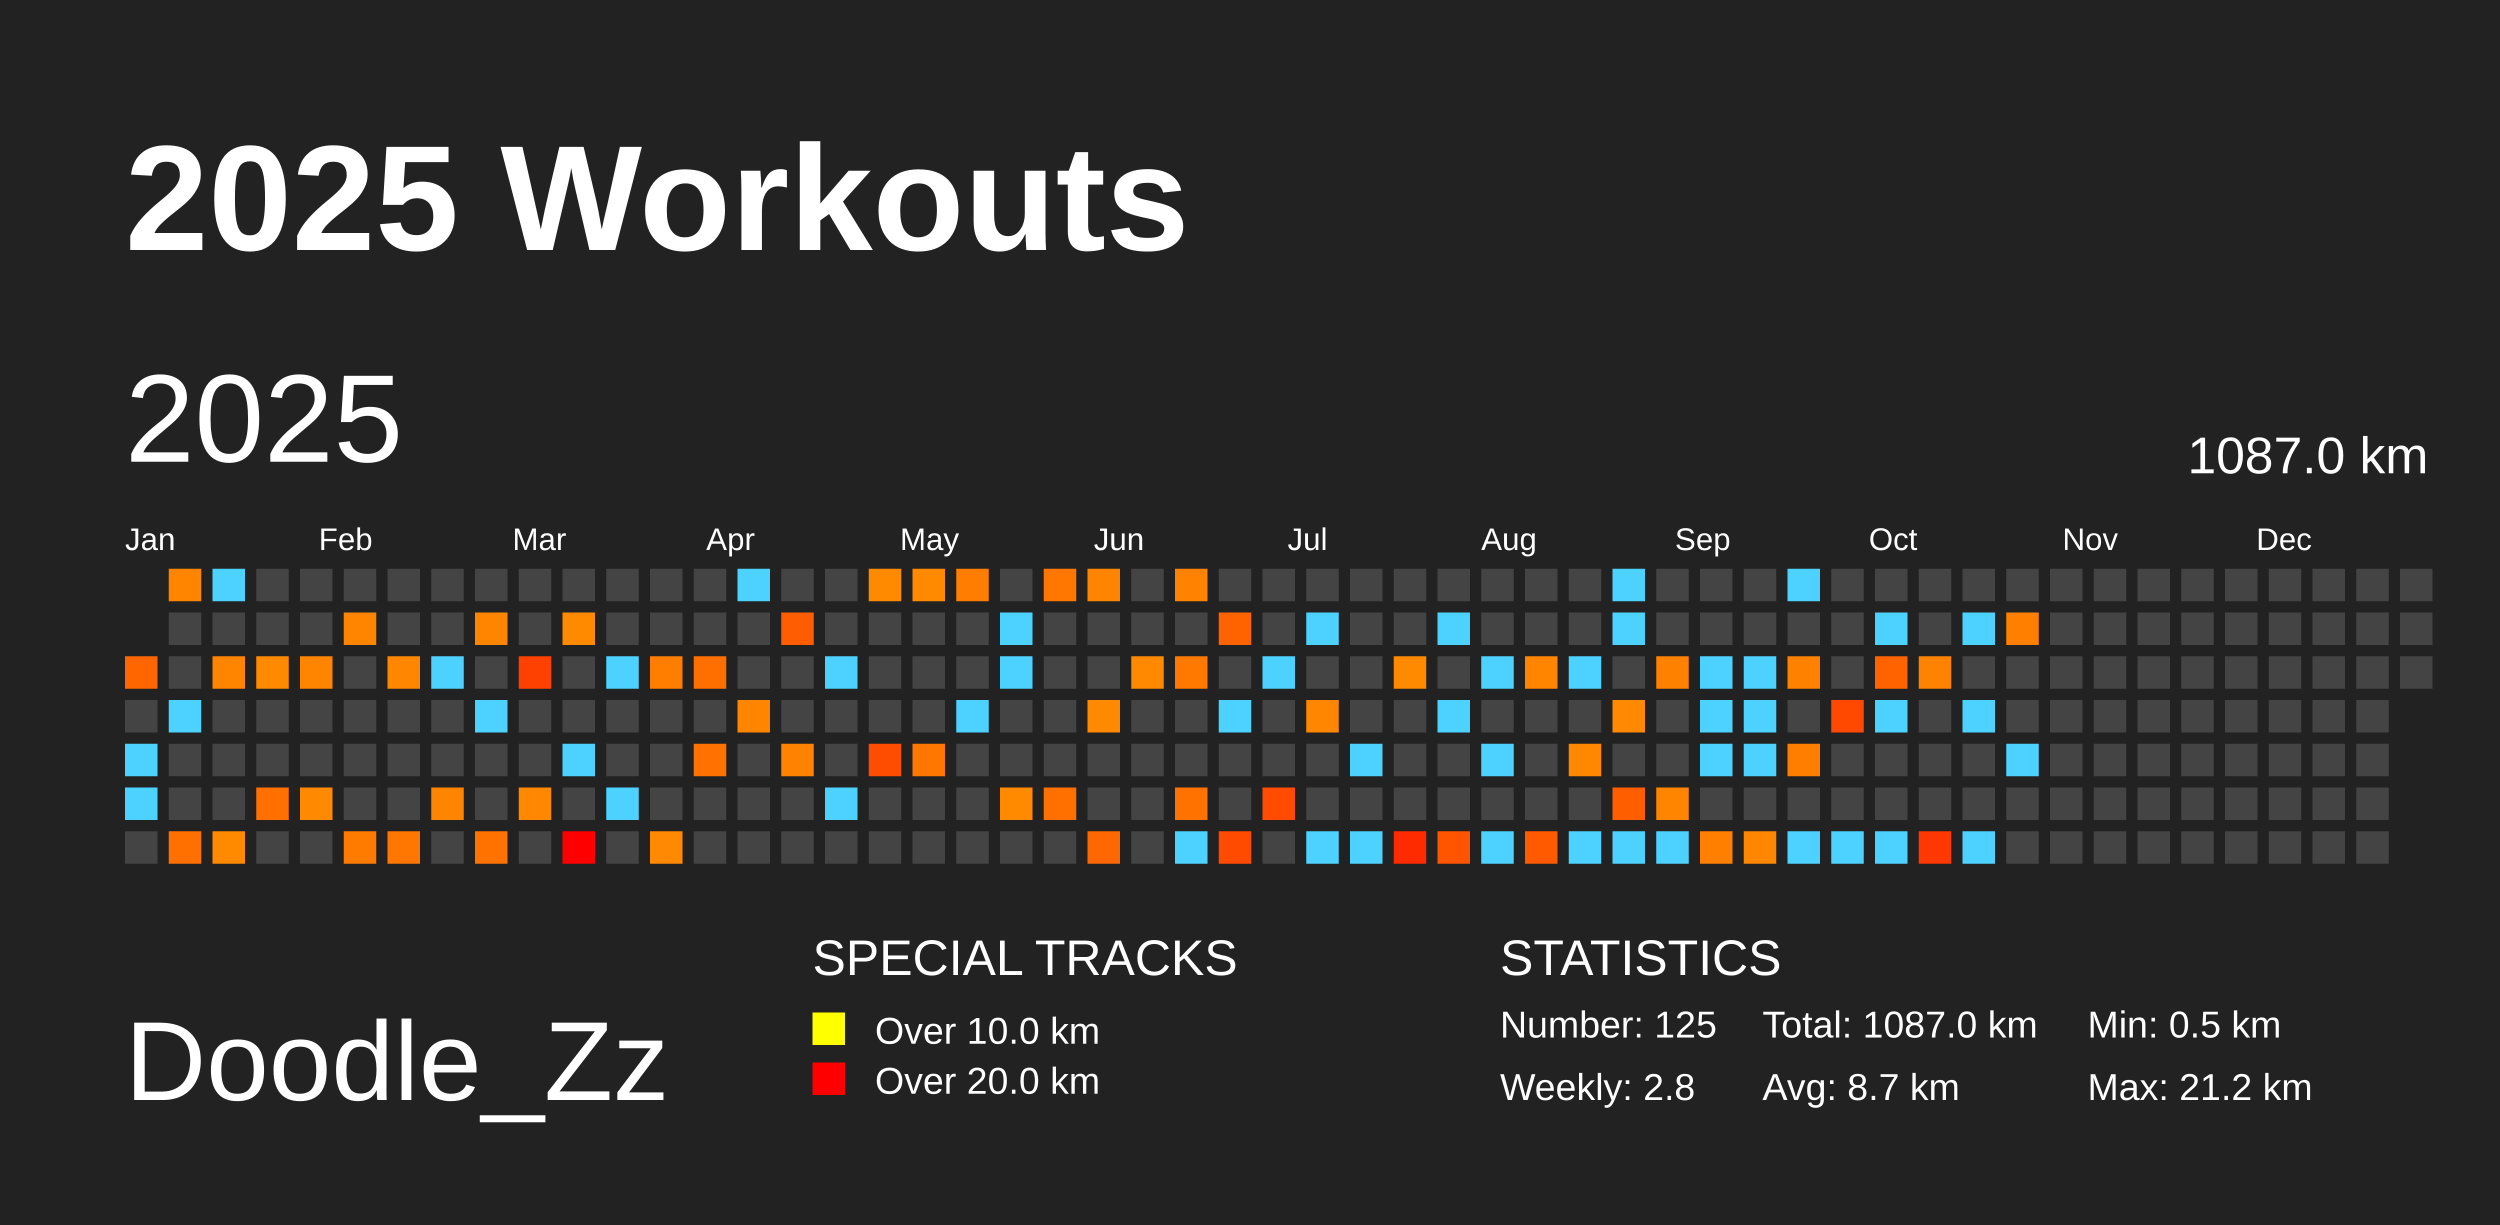
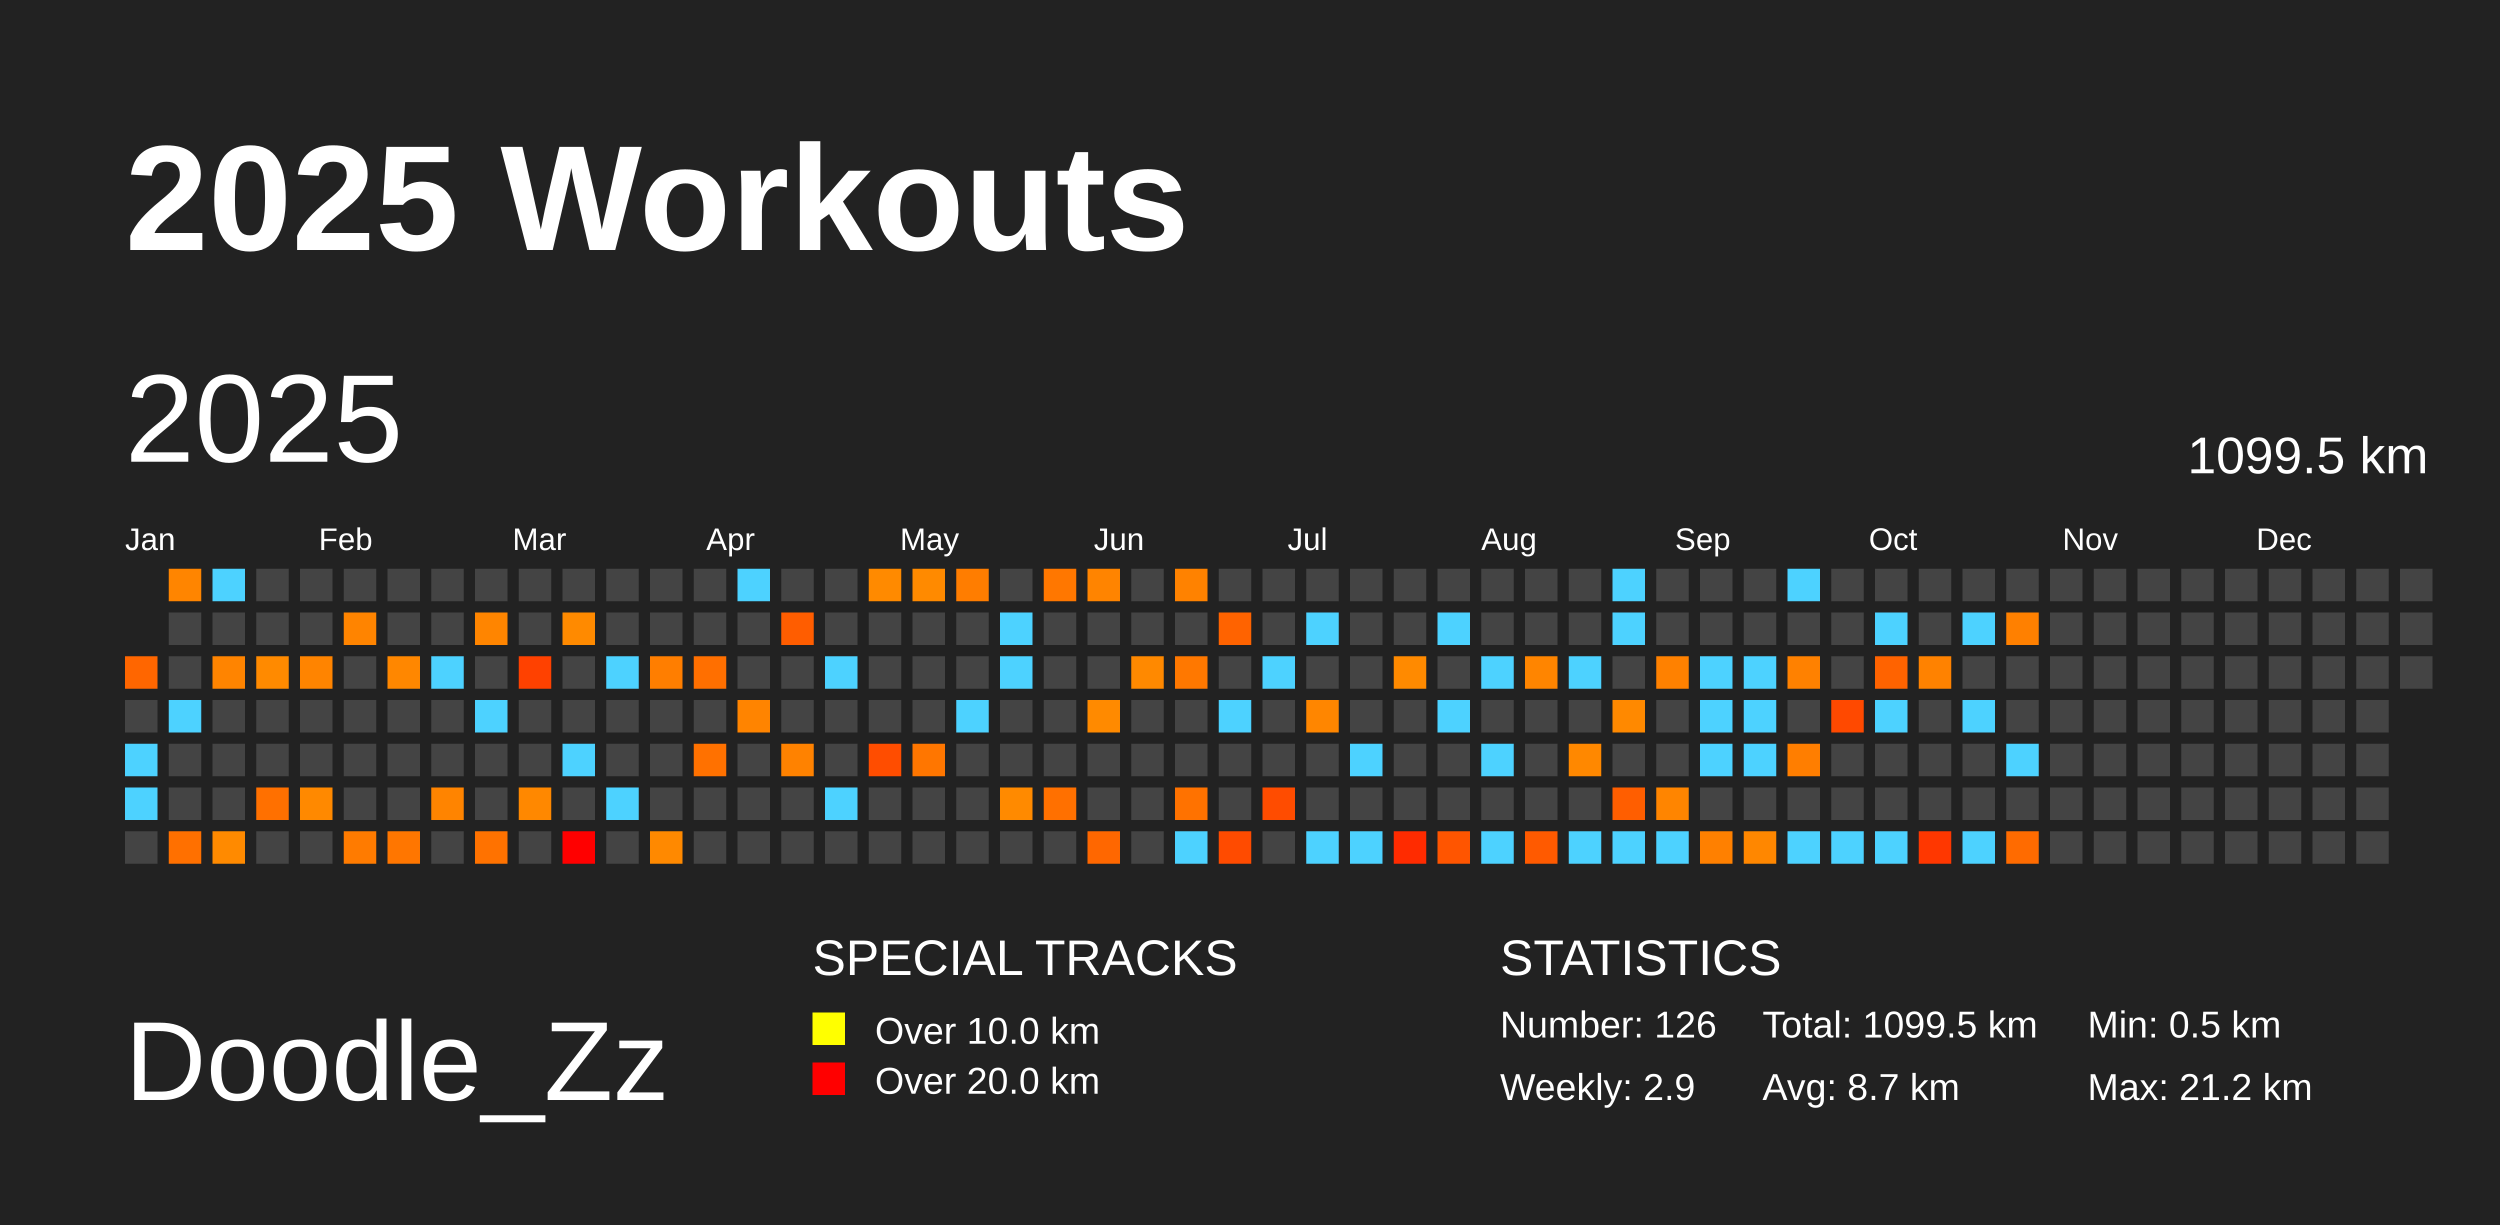
<svg xmlns="http://www.w3.org/2000/svg" baseProfile="full" height="98mm" version="1.1" viewBox="0,0,200,98" width="200mm">
  <defs />
  <rect fill="#222222" height="98" width="200" x="0" y="0" />
  <text fill="#FFFFFF" style="font-size:12px; font-family:Arial; font-weight:bold;" x="10" y="20">2025 Workouts</text>
  <text fill="#FFFFFF" style="font-size:9px; font-family:Arial" x="10" y="88">Doodle_Zz</text>
  <text fill="#FFFFFF" style="font-size:4px; font-family:Arial" x="65" y="78">SPECIAL TRACKS</text>
  <rect fill="yellow" height="2.6" width="2.6" x="65" y="81" />
  <text fill="#FFFFFF" style="font-size:3px; font-family:Arial" x="70" y="83.5">Over 10.0 km</text>
  <rect fill="red" height="2.6" width="2.6" x="65" y="85" />
  <text fill="#FFFFFF" style="font-size:3px; font-family:Arial" x="70" y="87.5">Over 20.0 km</text>
  <text fill="#FFFFFF" style="font-size:4px; font-family:Arial" x="120" y="78">STATISTICS</text>
-   <text fill="#FFFFFF" style="font-size:3px; font-family:Arial" x="120" y="83">Number: 125</text>
-   <text fill="#FFFFFF" style="font-size:3px; font-family:Arial" x="120" y="88">Weekly: 2.8</text>
-   <text fill="#FFFFFF" style="font-size:3px; font-family:Arial" x="141" y="83">Total: 1087.0 km</text>
+   <text fill="#FFFFFF" style="font-size:3px; font-family:Arial" x="120" y="83">Number: 126</text>
+   <text fill="#FFFFFF" style="font-size:3px; font-family:Arial" x="120" y="88">Weekly: 2.9</text>
+   <text fill="#FFFFFF" style="font-size:3px; font-family:Arial" x="141" y="83">Total: 1099.5 km</text>
  <text fill="#FFFFFF" style="font-size:3px; font-family:Arial" x="141" y="88">Avg: 8.7 km</text>
  <text fill="#FFFFFF" style="font-size:3px; font-family:Arial" x="167" y="83">Min: 0.5 km</text>
  <text fill="#FFFFFF" style="font-size:3px; font-family:Arial" x="167" y="88">Max: 21.2 km</text>
  <text dominant-baseline="hanging" fill="#FFFFFF" style="font-size:10.0px; font-family:Arial;" x="10" y="30">2025</text>
-   <text dominant-baseline="hanging" fill="#FFFFFF" style="font-size:4.125px; font-family:Arial;" x="175" y="35">1087.0 km</text>
+   <text dominant-baseline="hanging" fill="#FFFFFF" style="font-size:4.125px; font-family:Arial;" x="175" y="35">1099.5 km</text>
  <text fill="#FFFFFF" style="font-size:2.5px; font-family:Arial" x="10.0" y="44">Jan</text>
  <text fill="#FFFFFF" style="font-size:2.5px; font-family:Arial" x="25.5" y="44">Feb</text>
  <text fill="#FFFFFF" style="font-size:2.5px; font-family:Arial" x="41.0" y="44">Mar</text>
  <text fill="#FFFFFF" style="font-size:2.5px; font-family:Arial" x="56.5" y="44">Apr</text>
  <text fill="#FFFFFF" style="font-size:2.5px; font-family:Arial" x="72.0" y="44">May</text>
  <text fill="#FFFFFF" style="font-size:2.5px; font-family:Arial" x="87.5" y="44">Jun</text>
  <text fill="#FFFFFF" style="font-size:2.5px; font-family:Arial" x="103.0" y="44">Jul</text>
  <text fill="#FFFFFF" style="font-size:2.5px; font-family:Arial" x="118.5" y="44">Aug</text>
  <text fill="#FFFFFF" style="font-size:2.5px; font-family:Arial" x="134.0" y="44">Sep</text>
  <text fill="#FFFFFF" style="font-size:2.5px; font-family:Arial" x="149.5" y="44">Oct</text>
  <text fill="#FFFFFF" style="font-size:2.5px; font-family:Arial" x="165.0" y="44">Nov</text>
  <text fill="#FFFFFF" style="font-size:2.5px; font-family:Arial" x="180.5" y="44">Dec</text>
  <rect fill="#ff6600" height="2.6" width="2.6" x="10.0" y="52.5" />
  <rect fill="#444444" height="2.6" width="2.6" x="10.0" y="56.0" />
  <rect fill="#4dd2ff" height="2.6" width="2.6" x="10.0" y="59.5" />
  <rect fill="#4dd2ff" height="2.6" width="2.6" x="10.0" y="63.0" />
  <rect fill="#444444" height="2.6" width="2.6" x="10.0" y="66.5" />
  <rect fill="#ff8500" height="2.6" width="2.6" x="13.5" y="45.5" />
  <rect fill="#444444" height="2.6" width="2.6" x="13.5" y="49.0" />
  <rect fill="#444444" height="2.6" width="2.6" x="13.5" y="52.5" />
  <rect fill="#4dd2ff" height="2.6" width="2.6" x="13.5" y="56.0" />
  <rect fill="#444444" height="2.6" width="2.6" x="13.5" y="59.5" />
  <rect fill="#444444" height="2.6" width="2.6" x="13.5" y="63.0" />
  <rect fill="#ff7000" height="2.6" width="2.6" x="13.5" y="66.5" />
  <rect fill="#4dd2ff" height="2.6" width="2.6" x="17.0" y="45.5" />
  <rect fill="#444444" height="2.6" width="2.6" x="17.0" y="49.0" />
  <rect fill="#ff8400" height="2.6" width="2.6" x="17.0" y="52.5" />
  <rect fill="#444444" height="2.6" width="2.6" x="17.0" y="56.0" />
  <rect fill="#444444" height="2.6" width="2.6" x="17.0" y="59.5" />
  <rect fill="#444444" height="2.6" width="2.6" x="17.0" y="63.0" />
  <rect fill="#ff8a00" height="2.6" width="2.6" x="17.0" y="66.5" />
  <rect fill="#444444" height="2.6" width="2.6" x="20.5" y="45.5" />
  <rect fill="#444444" height="2.6" width="2.6" x="20.5" y="49.0" />
  <rect fill="#ff8a00" height="2.6" width="2.6" x="20.5" y="52.5" />
  <rect fill="#444444" height="2.6" width="2.6" x="20.5" y="56.0" />
  <rect fill="#444444" height="2.6" width="2.6" x="20.5" y="59.5" />
  <rect fill="#ff7000" height="2.6" width="2.6" x="20.5" y="63.0" />
  <rect fill="#444444" height="2.6" width="2.6" x="20.5" y="66.5" />
  <rect fill="#444444" height="2.6" width="2.6" x="24.0" y="45.5" />
  <rect fill="#444444" height="2.6" width="2.6" x="24.0" y="49.0" />
  <rect fill="#ff8400" height="2.6" width="2.6" x="24.0" y="52.5" />
  <rect fill="#444444" height="2.6" width="2.6" x="24.0" y="56.0" />
  <rect fill="#444444" height="2.6" width="2.6" x="24.0" y="59.5" />
  <rect fill="#ff8900" height="2.6" width="2.6" x="24.0" y="63.0" />
  <rect fill="#444444" height="2.6" width="2.6" x="24.0" y="66.5" />
  <rect fill="#444444" height="2.6" width="2.6" x="27.5" y="45.5" />
  <rect fill="#ff8400" height="2.6" width="2.6" x="27.5" y="49.0" />
  <rect fill="#444444" height="2.6" width="2.6" x="27.5" y="52.5" />
  <rect fill="#444444" height="2.6" width="2.6" x="27.5" y="56.0" />
  <rect fill="#444444" height="2.6" width="2.6" x="27.5" y="59.5" />
  <rect fill="#444444" height="2.6" width="2.6" x="27.5" y="63.0" />
  <rect fill="#ff7b00" height="2.6" width="2.6" x="27.5" y="66.5" />
  <rect fill="#444444" height="2.6" width="2.6" x="31.0" y="45.5" />
  <rect fill="#444444" height="2.6" width="2.6" x="31.0" y="49.0" />
  <rect fill="#ff8700" height="2.6" width="2.6" x="31.0" y="52.5" />
  <rect fill="#444444" height="2.6" width="2.6" x="31.0" y="56.0" />
  <rect fill="#444444" height="2.6" width="2.6" x="31.0" y="59.5" />
  <rect fill="#444444" height="2.6" width="2.6" x="31.0" y="63.0" />
  <rect fill="#ff7600" height="2.6" width="2.6" x="31.0" y="66.5" />
  <rect fill="#444444" height="2.6" width="2.6" x="34.5" y="45.5" />
  <rect fill="#444444" height="2.6" width="2.6" x="34.5" y="49.0" />
  <rect fill="#4dd2ff" height="2.6" width="2.6" x="34.5" y="52.5" />
  <rect fill="#444444" height="2.6" width="2.6" x="34.5" y="56.0" />
  <rect fill="#444444" height="2.6" width="2.6" x="34.5" y="59.5" />
  <rect fill="#ff8400" height="2.6" width="2.6" x="34.5" y="63.0" />
  <rect fill="#444444" height="2.6" width="2.6" x="34.5" y="66.5" />
  <rect fill="#444444" height="2.6" width="2.6" x="38.0" y="45.5" />
  <rect fill="#ff8500" height="2.6" width="2.6" x="38.0" y="49.0" />
  <rect fill="#444444" height="2.6" width="2.6" x="38.0" y="52.5" />
  <rect fill="#4dd2ff" height="2.6" width="2.6" x="38.0" y="56.0" />
  <rect fill="#444444" height="2.6" width="2.6" x="38.0" y="59.5" />
  <rect fill="#444444" height="2.6" width="2.6" x="38.0" y="63.0" />
  <rect fill="#ff7200" height="2.6" width="2.6" x="38.0" y="66.5" />
  <rect fill="#444444" height="2.6" width="2.6" x="41.5" y="45.5" />
  <rect fill="#444444" height="2.6" width="2.6" x="41.5" y="49.0" />
  <rect fill="#ff4100" height="2.6" width="2.6" x="41.5" y="52.5" />
  <rect fill="#444444" height="2.6" width="2.6" x="41.5" y="56.0" />
  <rect fill="#444444" height="2.6" width="2.6" x="41.5" y="59.5" />
  <rect fill="#ff8800" height="2.6" width="2.6" x="41.5" y="63.0" />
  <rect fill="#444444" height="2.6" width="2.6" x="41.5" y="66.5" />
  <rect fill="#444444" height="2.6" width="2.6" x="45.0" y="45.5" />
  <rect fill="#ff8a00" height="2.6" width="2.6" x="45.0" y="49.0" />
  <rect fill="#444444" height="2.6" width="2.6" x="45.0" y="52.5" />
  <rect fill="#444444" height="2.6" width="2.6" x="45.0" y="56.0" />
  <rect fill="#4dd2ff" height="2.6" width="2.6" x="45.0" y="59.5" />
  <rect fill="#444444" height="2.6" width="2.6" x="45.0" y="63.0" />
  <rect fill="red" height="2.6" width="2.6" x="45.0" y="66.5" />
  <rect fill="#444444" height="2.6" width="2.6" x="48.5" y="45.5" />
  <rect fill="#444444" height="2.6" width="2.6" x="48.5" y="49.0" />
  <rect fill="#4dd2ff" height="2.6" width="2.6" x="48.5" y="52.5" />
  <rect fill="#444444" height="2.6" width="2.6" x="48.5" y="56.0" />
  <rect fill="#444444" height="2.6" width="2.6" x="48.5" y="59.5" />
  <rect fill="#4dd2ff" height="2.6" width="2.6" x="48.5" y="63.0" />
  <rect fill="#444444" height="2.6" width="2.6" x="48.5" y="66.5" />
  <rect fill="#444444" height="2.6" width="2.6" x="52.0" y="45.5" />
  <rect fill="#444444" height="2.6" width="2.6" x="52.0" y="49.0" />
  <rect fill="#ff7e00" height="2.6" width="2.6" x="52.0" y="52.5" />
  <rect fill="#444444" height="2.6" width="2.6" x="52.0" y="56.0" />
  <rect fill="#444444" height="2.6" width="2.6" x="52.0" y="59.5" />
  <rect fill="#444444" height="2.6" width="2.6" x="52.0" y="63.0" />
  <rect fill="#ff8900" height="2.6" width="2.6" x="52.0" y="66.5" />
  <rect fill="#444444" height="2.6" width="2.6" x="55.5" y="45.5" />
  <rect fill="#444444" height="2.6" width="2.6" x="55.5" y="49.0" />
  <rect fill="#ff6f00" height="2.6" width="2.6" x="55.5" y="52.5" />
  <rect fill="#444444" height="2.6" width="2.6" x="55.5" y="56.0" />
  <rect fill="#ff7100" height="2.6" width="2.6" x="55.5" y="59.5" />
  <rect fill="#444444" height="2.6" width="2.6" x="55.5" y="63.0" />
  <rect fill="#444444" height="2.6" width="2.6" x="55.5" y="66.5" />
  <rect fill="#4dd2ff" height="2.6" width="2.6" x="59.0" y="45.5" />
  <rect fill="#444444" height="2.6" width="2.6" x="59.0" y="49.0" />
  <rect fill="#444444" height="2.6" width="2.6" x="59.0" y="52.5" />
  <rect fill="#ff8400" height="2.6" width="2.6" x="59.0" y="56.0" />
  <rect fill="#444444" height="2.6" width="2.6" x="59.0" y="59.5" />
  <rect fill="#444444" height="2.6" width="2.6" x="59.0" y="63.0" />
  <rect fill="#444444" height="2.6" width="2.6" x="59.0" y="66.5" />
  <rect fill="#444444" height="2.6" width="2.6" x="62.5" y="45.5" />
  <rect fill="#ff5d00" height="2.6" width="2.6" x="62.5" y="49.0" />
  <rect fill="#444444" height="2.6" width="2.6" x="62.5" y="52.5" />
  <rect fill="#444444" height="2.6" width="2.6" x="62.5" y="56.0" />
  <rect fill="#ff8200" height="2.6" width="2.6" x="62.5" y="59.5" />
  <rect fill="#444444" height="2.6" width="2.6" x="62.5" y="63.0" />
  <rect fill="#444444" height="2.6" width="2.6" x="62.5" y="66.5" />
  <rect fill="#444444" height="2.6" width="2.6" x="66.0" y="45.5" />
  <rect fill="#444444" height="2.6" width="2.6" x="66.0" y="49.0" />
  <rect fill="#4dd2ff" height="2.6" width="2.6" x="66.0" y="52.5" />
  <rect fill="#444444" height="2.6" width="2.6" x="66.0" y="56.0" />
  <rect fill="#444444" height="2.6" width="2.6" x="66.0" y="59.5" />
  <rect fill="#4dd2ff" height="2.6" width="2.6" x="66.0" y="63.0" />
  <rect fill="#444444" height="2.6" width="2.6" x="66.0" y="66.5" />
  <rect fill="#ff8a00" height="2.6" width="2.6" x="69.5" y="45.5" />
  <rect fill="#444444" height="2.6" width="2.6" x="69.5" y="49.0" />
  <rect fill="#444444" height="2.6" width="2.6" x="69.5" y="52.5" />
  <rect fill="#444444" height="2.6" width="2.6" x="69.5" y="56.0" />
  <rect fill="#ff4d00" height="2.6" width="2.6" x="69.5" y="59.5" />
  <rect fill="#444444" height="2.6" width="2.6" x="69.5" y="63.0" />
  <rect fill="#444444" height="2.6" width="2.6" x="69.5" y="66.5" />
  <rect fill="#ff8a00" height="2.6" width="2.6" x="73.0" y="45.5" />
  <rect fill="#444444" height="2.6" width="2.6" x="73.0" y="49.0" />
  <rect fill="#444444" height="2.6" width="2.6" x="73.0" y="52.5" />
  <rect fill="#444444" height="2.6" width="2.6" x="73.0" y="56.0" />
  <rect fill="#ff7600" height="2.6" width="2.6" x="73.0" y="59.5" />
  <rect fill="#444444" height="2.6" width="2.6" x="73.0" y="63.0" />
  <rect fill="#444444" height="2.6" width="2.6" x="73.0" y="66.5" />
  <rect fill="#ff7d00" height="2.6" width="2.6" x="76.5" y="45.5" />
  <rect fill="#444444" height="2.6" width="2.6" x="76.5" y="49.0" />
  <rect fill="#444444" height="2.6" width="2.6" x="76.5" y="52.5" />
  <rect fill="#4dd2ff" height="2.6" width="2.6" x="76.5" y="56.0" />
  <rect fill="#444444" height="2.6" width="2.6" x="76.5" y="59.5" />
  <rect fill="#444444" height="2.6" width="2.6" x="76.5" y="63.0" />
  <rect fill="#444444" height="2.6" width="2.6" x="76.5" y="66.5" />
  <rect fill="#444444" height="2.6" width="2.6" x="80.0" y="45.5" />
  <rect fill="#4dd2ff" height="2.6" width="2.6" x="80.0" y="49.0" />
  <rect fill="#4dd2ff" height="2.6" width="2.6" x="80.0" y="52.5" />
  <rect fill="#444444" height="2.6" width="2.6" x="80.0" y="56.0" />
  <rect fill="#444444" height="2.6" width="2.6" x="80.0" y="59.5" />
  <rect fill="#ff8a00" height="2.6" width="2.6" x="80.0" y="63.0" />
  <rect fill="#444444" height="2.6" width="2.6" x="80.0" y="66.5" />
  <rect fill="#ff7700" height="2.6" width="2.6" x="83.5" y="45.5" />
  <rect fill="#444444" height="2.6" width="2.6" x="83.5" y="49.0" />
  <rect fill="#444444" height="2.6" width="2.6" x="83.5" y="52.5" />
  <rect fill="#444444" height="2.6" width="2.6" x="83.5" y="56.0" />
  <rect fill="#444444" height="2.6" width="2.6" x="83.5" y="59.5" />
  <rect fill="#ff7000" height="2.6" width="2.6" x="83.5" y="63.0" />
  <rect fill="#444444" height="2.6" width="2.6" x="83.5" y="66.5" />
  <rect fill="#ff8400" height="2.6" width="2.6" x="87.0" y="45.5" />
  <rect fill="#444444" height="2.6" width="2.6" x="87.0" y="49.0" />
  <rect fill="#444444" height="2.6" width="2.6" x="87.0" y="52.5" />
  <rect fill="#ff8a00" height="2.6" width="2.6" x="87.0" y="56.0" />
  <rect fill="#444444" height="2.6" width="2.6" x="87.0" y="59.5" />
  <rect fill="#444444" height="2.6" width="2.6" x="87.0" y="63.0" />
  <rect fill="#ff6700" height="2.6" width="2.6" x="87.0" y="66.5" />
  <rect fill="#444444" height="2.6" width="2.6" x="90.5" y="45.5" />
  <rect fill="#444444" height="2.6" width="2.6" x="90.5" y="49.0" />
  <rect fill="#ff8900" height="2.6" width="2.6" x="90.5" y="52.5" />
  <rect fill="#444444" height="2.6" width="2.6" x="90.5" y="56.0" />
  <rect fill="#444444" height="2.6" width="2.6" x="90.5" y="59.5" />
  <rect fill="#444444" height="2.6" width="2.6" x="90.5" y="63.0" />
  <rect fill="#444444" height="2.6" width="2.6" x="90.5" y="66.5" />
  <rect fill="#ff8200" height="2.6" width="2.6" x="94.0" y="45.5" />
  <rect fill="#444444" height="2.6" width="2.6" x="94.0" y="49.0" />
  <rect fill="#ff7800" height="2.6" width="2.6" x="94.0" y="52.5" />
  <rect fill="#444444" height="2.6" width="2.6" x="94.0" y="56.0" />
  <rect fill="#444444" height="2.6" width="2.6" x="94.0" y="59.5" />
  <rect fill="#ff7200" height="2.6" width="2.6" x="94.0" y="63.0" />
  <rect fill="#4dd2ff" height="2.6" width="2.6" x="94.0" y="66.5" />
  <rect fill="#444444" height="2.6" width="2.6" x="97.5" y="45.5" />
  <rect fill="#ff6300" height="2.6" width="2.6" x="97.5" y="49.0" />
  <rect fill="#444444" height="2.6" width="2.6" x="97.5" y="52.5" />
  <rect fill="#4dd2ff" height="2.6" width="2.6" x="97.5" y="56.0" />
  <rect fill="#444444" height="2.6" width="2.6" x="97.5" y="59.5" />
  <rect fill="#444444" height="2.6" width="2.6" x="97.5" y="63.0" />
  <rect fill="#ff4b00" height="2.6" width="2.6" x="97.5" y="66.5" />
  <rect fill="#444444" height="2.6" width="2.6" x="101.0" y="45.5" />
  <rect fill="#444444" height="2.6" width="2.6" x="101.0" y="49.0" />
  <rect fill="#4dd2ff" height="2.6" width="2.6" x="101.0" y="52.5" />
  <rect fill="#444444" height="2.6" width="2.6" x="101.0" y="56.0" />
  <rect fill="#444444" height="2.6" width="2.6" x="101.0" y="59.5" />
  <rect fill="#ff4c00" height="2.6" width="2.6" x="101.0" y="63.0" />
  <rect fill="#444444" height="2.6" width="2.6" x="101.0" y="66.5" />
  <rect fill="#444444" height="2.6" width="2.6" x="104.5" y="45.5" />
  <rect fill="#4dd2ff" height="2.6" width="2.6" x="104.5" y="49.0" />
  <rect fill="#444444" height="2.6" width="2.6" x="104.5" y="52.5" />
  <rect fill="#ff8600" height="2.6" width="2.6" x="104.5" y="56.0" />
  <rect fill="#444444" height="2.6" width="2.6" x="104.5" y="59.5" />
  <rect fill="#444444" height="2.6" width="2.6" x="104.5" y="63.0" />
  <rect fill="#4dd2ff" height="2.6" width="2.6" x="104.5" y="66.5" />
  <rect fill="#444444" height="2.6" width="2.6" x="108.0" y="45.5" />
  <rect fill="#444444" height="2.6" width="2.6" x="108.0" y="49.0" />
  <rect fill="#444444" height="2.6" width="2.6" x="108.0" y="52.5" />
  <rect fill="#444444" height="2.6" width="2.6" x="108.0" y="56.0" />
  <rect fill="#4dd2ff" height="2.6" width="2.6" x="108.0" y="59.5" />
  <rect fill="#444444" height="2.6" width="2.6" x="108.0" y="63.0" />
  <rect fill="#4dd2ff" height="2.6" width="2.6" x="108.0" y="66.5" />
  <rect fill="#444444" height="2.6" width="2.6" x="111.5" y="45.5" />
  <rect fill="#444444" height="2.6" width="2.6" x="111.5" y="49.0" />
  <rect fill="#ff8a00" height="2.6" width="2.6" x="111.5" y="52.5" />
  <rect fill="#444444" height="2.6" width="2.6" x="111.5" y="56.0" />
  <rect fill="#444444" height="2.6" width="2.6" x="111.5" y="59.5" />
  <rect fill="#444444" height="2.6" width="2.6" x="111.5" y="63.0" />
  <rect fill="#ff2b00" height="2.6" width="2.6" x="111.5" y="66.5" />
  <rect fill="#444444" height="2.6" width="2.6" x="115.0" y="45.5" />
  <rect fill="#4dd2ff" height="2.6" width="2.6" x="115.0" y="49.0" />
  <rect fill="#444444" height="2.6" width="2.6" x="115.0" y="52.5" />
  <rect fill="#4dd2ff" height="2.6" width="2.6" x="115.0" y="56.0" />
  <rect fill="#444444" height="2.6" width="2.6" x="115.0" y="59.5" />
  <rect fill="#444444" height="2.6" width="2.6" x="115.0" y="63.0" />
  <rect fill="#ff5500" height="2.6" width="2.6" x="115.0" y="66.5" />
  <rect fill="#444444" height="2.6" width="2.6" x="118.5" y="45.5" />
  <rect fill="#444444" height="2.6" width="2.6" x="118.5" y="49.0" />
  <rect fill="#4dd2ff" height="2.6" width="2.6" x="118.5" y="52.5" />
  <rect fill="#444444" height="2.6" width="2.6" x="118.5" y="56.0" />
  <rect fill="#4dd2ff" height="2.6" width="2.6" x="118.5" y="59.5" />
  <rect fill="#444444" height="2.6" width="2.6" x="118.5" y="63.0" />
  <rect fill="#4dd2ff" height="2.6" width="2.6" x="118.5" y="66.5" />
  <rect fill="#444444" height="2.6" width="2.6" x="122.0" y="45.5" />
  <rect fill="#444444" height="2.6" width="2.6" x="122.0" y="49.0" />
  <rect fill="#ff8500" height="2.6" width="2.6" x="122.0" y="52.5" />
  <rect fill="#444444" height="2.6" width="2.6" x="122.0" y="56.0" />
  <rect fill="#444444" height="2.6" width="2.6" x="122.0" y="59.5" />
  <rect fill="#444444" height="2.6" width="2.6" x="122.0" y="63.0" />
  <rect fill="#ff5a00" height="2.6" width="2.6" x="122.0" y="66.5" />
  <rect fill="#444444" height="2.6" width="2.6" x="125.5" y="45.5" />
  <rect fill="#444444" height="2.6" width="2.6" x="125.5" y="49.0" />
  <rect fill="#4dd2ff" height="2.6" width="2.6" x="125.5" y="52.5" />
  <rect fill="#444444" height="2.6" width="2.6" x="125.5" y="56.0" />
  <rect fill="#ff8800" height="2.6" width="2.6" x="125.5" y="59.5" />
  <rect fill="#444444" height="2.6" width="2.6" x="125.5" y="63.0" />
  <rect fill="#4dd2ff" height="2.6" width="2.6" x="125.5" y="66.5" />
  <rect fill="#4dd2ff" height="2.6" width="2.6" x="129.0" y="45.5" />
  <rect fill="#4dd2ff" height="2.6" width="2.6" x="129.0" y="49.0" />
  <rect fill="#444444" height="2.6" width="2.6" x="129.0" y="52.5" />
  <rect fill="#ff8900" height="2.6" width="2.6" x="129.0" y="56.0" />
  <rect fill="#444444" height="2.6" width="2.6" x="129.0" y="59.5" />
  <rect fill="#ff5e00" height="2.6" width="2.6" x="129.0" y="63.0" />
  <rect fill="#4dd2ff" height="2.6" width="2.6" x="129.0" y="66.5" />
  <rect fill="#444444" height="2.6" width="2.6" x="132.5" y="45.5" />
  <rect fill="#444444" height="2.6" width="2.6" x="132.5" y="49.0" />
  <rect fill="#ff8100" height="2.6" width="2.6" x="132.5" y="52.5" />
  <rect fill="#444444" height="2.6" width="2.6" x="132.5" y="56.0" />
  <rect fill="#444444" height="2.6" width="2.6" x="132.5" y="59.5" />
  <rect fill="#ff8500" height="2.6" width="2.6" x="132.5" y="63.0" />
  <rect fill="#4dd2ff" height="2.6" width="2.6" x="132.5" y="66.5" />
  <rect fill="#444444" height="2.6" width="2.6" x="136.0" y="45.5" />
  <rect fill="#444444" height="2.6" width="2.6" x="136.0" y="49.0" />
  <rect fill="#4dd2ff" height="2.6" width="2.6" x="136.0" y="52.5" />
  <rect fill="#4dd2ff" height="2.6" width="2.6" x="136.0" y="56.0" />
  <rect fill="#4dd2ff" height="2.6" width="2.6" x="136.0" y="59.5" />
  <rect fill="#444444" height="2.6" width="2.6" x="136.0" y="63.0" />
  <rect fill="#ff8000" height="2.6" width="2.6" x="136.0" y="66.5" />
  <rect fill="#444444" height="2.6" width="2.6" x="139.5" y="45.5" />
  <rect fill="#444444" height="2.6" width="2.6" x="139.5" y="49.0" />
  <rect fill="#4dd2ff" height="2.6" width="2.6" x="139.5" y="52.5" />
  <rect fill="#4dd2ff" height="2.6" width="2.6" x="139.5" y="56.0" />
  <rect fill="#4dd2ff" height="2.6" width="2.6" x="139.5" y="59.5" />
  <rect fill="#444444" height="2.6" width="2.6" x="139.5" y="63.0" />
  <rect fill="#ff8700" height="2.6" width="2.6" x="139.5" y="66.5" />
  <rect fill="#4dd2ff" height="2.6" width="2.6" x="143.0" y="45.5" />
  <rect fill="#444444" height="2.6" width="2.6" x="143.0" y="49.0" />
  <rect fill="#ff8100" height="2.6" width="2.6" x="143.0" y="52.5" />
  <rect fill="#444444" height="2.6" width="2.6" x="143.0" y="56.0" />
  <rect fill="#ff7e00" height="2.6" width="2.6" x="143.0" y="59.5" />
  <rect fill="#444444" height="2.6" width="2.6" x="143.0" y="63.0" />
  <rect fill="#4dd2ff" height="2.6" width="2.6" x="143.0" y="66.5" />
  <rect fill="#444444" height="2.6" width="2.6" x="146.5" y="45.5" />
  <rect fill="#444444" height="2.6" width="2.6" x="146.5" y="49.0" />
  <rect fill="#444444" height="2.6" width="2.6" x="146.5" y="52.5" />
  <rect fill="#ff4900" height="2.6" width="2.6" x="146.5" y="56.0" />
  <rect fill="#444444" height="2.6" width="2.6" x="146.5" y="59.5" />
  <rect fill="#444444" height="2.6" width="2.6" x="146.5" y="63.0" />
  <rect fill="#4dd2ff" height="2.6" width="2.6" x="146.5" y="66.5" />
  <rect fill="#444444" height="2.6" width="2.6" x="150.0" y="45.5" />
  <rect fill="#4dd2ff" height="2.6" width="2.6" x="150.0" y="49.0" />
  <rect fill="#ff6300" height="2.6" width="2.6" x="150.0" y="52.5" />
  <rect fill="#4dd2ff" height="2.6" width="2.6" x="150.0" y="56.0" />
  <rect fill="#444444" height="2.6" width="2.6" x="150.0" y="59.5" />
  <rect fill="#444444" height="2.6" width="2.6" x="150.0" y="63.0" />
  <rect fill="#4dd2ff" height="2.6" width="2.6" x="150.0" y="66.5" />
  <rect fill="#444444" height="2.6" width="2.6" x="153.5" y="45.5" />
  <rect fill="#444444" height="2.6" width="2.6" x="153.5" y="49.0" />
  <rect fill="#ff8200" height="2.6" width="2.6" x="153.5" y="52.5" />
  <rect fill="#444444" height="2.6" width="2.6" x="153.5" y="56.0" />
  <rect fill="#444444" height="2.6" width="2.6" x="153.5" y="59.5" />
  <rect fill="#444444" height="2.6" width="2.6" x="153.5" y="63.0" />
  <rect fill="#ff3700" height="2.6" width="2.6" x="153.5" y="66.5" />
  <rect fill="#444444" height="2.6" width="2.6" x="157.0" y="45.5" />
  <rect fill="#4dd2ff" height="2.6" width="2.6" x="157.0" y="49.0" />
  <rect fill="#444444" height="2.6" width="2.6" x="157.0" y="52.5" />
  <rect fill="#4dd2ff" height="2.6" width="2.6" x="157.0" y="56.0" />
  <rect fill="#444444" height="2.6" width="2.6" x="157.0" y="59.5" />
  <rect fill="#444444" height="2.6" width="2.6" x="157.0" y="63.0" />
  <rect fill="#4dd2ff" height="2.6" width="2.6" x="157.0" y="66.5" />
  <rect fill="#444444" height="2.6" width="2.6" x="160.5" y="45.5" />
  <rect fill="#ff8000" height="2.6" width="2.6" x="160.5" y="49.0" />
  <rect fill="#444444" height="2.6" width="2.6" x="160.5" y="52.5" />
  <rect fill="#444444" height="2.6" width="2.6" x="160.5" y="56.0" />
  <rect fill="#4dd2ff" height="2.6" width="2.6" x="160.5" y="59.5" />
  <rect fill="#444444" height="2.6" width="2.6" x="160.5" y="63.0" />
-   <rect fill="#444444" height="2.6" width="2.6" x="160.5" y="66.5" />
+   <rect fill="#ff6b00" height="2.6" width="2.6" x="160.5" y="66.5" />
  <rect fill="#444444" height="2.6" width="2.6" x="164.0" y="45.5" />
  <rect fill="#444444" height="2.6" width="2.6" x="164.0" y="49.0" />
  <rect fill="#444444" height="2.6" width="2.6" x="164.0" y="52.5" />
  <rect fill="#444444" height="2.6" width="2.6" x="164.0" y="56.0" />
  <rect fill="#444444" height="2.6" width="2.6" x="164.0" y="59.5" />
  <rect fill="#444444" height="2.6" width="2.6" x="164.0" y="63.0" />
  <rect fill="#444444" height="2.6" width="2.6" x="164.0" y="66.5" />
  <rect fill="#444444" height="2.6" width="2.6" x="167.5" y="45.5" />
  <rect fill="#444444" height="2.6" width="2.6" x="167.5" y="49.0" />
  <rect fill="#444444" height="2.6" width="2.6" x="167.5" y="52.5" />
  <rect fill="#444444" height="2.6" width="2.6" x="167.5" y="56.0" />
  <rect fill="#444444" height="2.6" width="2.6" x="167.5" y="59.5" />
  <rect fill="#444444" height="2.6" width="2.6" x="167.5" y="63.0" />
  <rect fill="#444444" height="2.6" width="2.6" x="167.5" y="66.5" />
  <rect fill="#444444" height="2.6" width="2.6" x="171.0" y="45.5" />
  <rect fill="#444444" height="2.6" width="2.6" x="171.0" y="49.0" />
  <rect fill="#444444" height="2.6" width="2.6" x="171.0" y="52.5" />
  <rect fill="#444444" height="2.6" width="2.6" x="171.0" y="56.0" />
  <rect fill="#444444" height="2.6" width="2.6" x="171.0" y="59.5" />
  <rect fill="#444444" height="2.6" width="2.6" x="171.0" y="63.0" />
  <rect fill="#444444" height="2.6" width="2.6" x="171.0" y="66.5" />
  <rect fill="#444444" height="2.6" width="2.6" x="174.5" y="45.5" />
  <rect fill="#444444" height="2.6" width="2.6" x="174.5" y="49.0" />
  <rect fill="#444444" height="2.6" width="2.6" x="174.5" y="52.5" />
  <rect fill="#444444" height="2.6" width="2.6" x="174.5" y="56.0" />
  <rect fill="#444444" height="2.6" width="2.6" x="174.5" y="59.5" />
  <rect fill="#444444" height="2.6" width="2.6" x="174.5" y="63.0" />
  <rect fill="#444444" height="2.6" width="2.6" x="174.5" y="66.5" />
  <rect fill="#444444" height="2.6" width="2.6" x="178.0" y="45.5" />
  <rect fill="#444444" height="2.6" width="2.6" x="178.0" y="49.0" />
  <rect fill="#444444" height="2.6" width="2.6" x="178.0" y="52.5" />
  <rect fill="#444444" height="2.6" width="2.6" x="178.0" y="56.0" />
  <rect fill="#444444" height="2.6" width="2.6" x="178.0" y="59.5" />
  <rect fill="#444444" height="2.6" width="2.6" x="178.0" y="63.0" />
  <rect fill="#444444" height="2.6" width="2.6" x="178.0" y="66.5" />
  <rect fill="#444444" height="2.6" width="2.6" x="181.5" y="45.5" />
  <rect fill="#444444" height="2.6" width="2.6" x="181.5" y="49.0" />
  <rect fill="#444444" height="2.6" width="2.6" x="181.5" y="52.5" />
  <rect fill="#444444" height="2.6" width="2.6" x="181.5" y="56.0" />
  <rect fill="#444444" height="2.6" width="2.6" x="181.5" y="59.5" />
  <rect fill="#444444" height="2.6" width="2.6" x="181.5" y="63.0" />
  <rect fill="#444444" height="2.6" width="2.6" x="181.5" y="66.5" />
  <rect fill="#444444" height="2.6" width="2.6" x="185.0" y="45.5" />
  <rect fill="#444444" height="2.6" width="2.6" x="185.0" y="49.0" />
  <rect fill="#444444" height="2.6" width="2.6" x="185.0" y="52.5" />
  <rect fill="#444444" height="2.6" width="2.6" x="185.0" y="56.0" />
  <rect fill="#444444" height="2.6" width="2.6" x="185.0" y="59.5" />
  <rect fill="#444444" height="2.6" width="2.6" x="185.0" y="63.0" />
  <rect fill="#444444" height="2.6" width="2.6" x="185.0" y="66.5" />
  <rect fill="#444444" height="2.6" width="2.6" x="188.5" y="45.5" />
  <rect fill="#444444" height="2.6" width="2.6" x="188.5" y="49.0" />
  <rect fill="#444444" height="2.6" width="2.6" x="188.5" y="52.5" />
  <rect fill="#444444" height="2.6" width="2.6" x="188.5" y="56.0" />
  <rect fill="#444444" height="2.6" width="2.6" x="188.5" y="59.5" />
  <rect fill="#444444" height="2.6" width="2.6" x="188.5" y="63.0" />
  <rect fill="#444444" height="2.6" width="2.6" x="188.5" y="66.5" />
  <rect fill="#444444" height="2.6" width="2.6" x="192.0" y="45.5" />
  <rect fill="#444444" height="2.6" width="2.6" x="192.0" y="49.0" />
  <rect fill="#444444" height="2.6" width="2.6" x="192.0" y="52.5" />
</svg>
